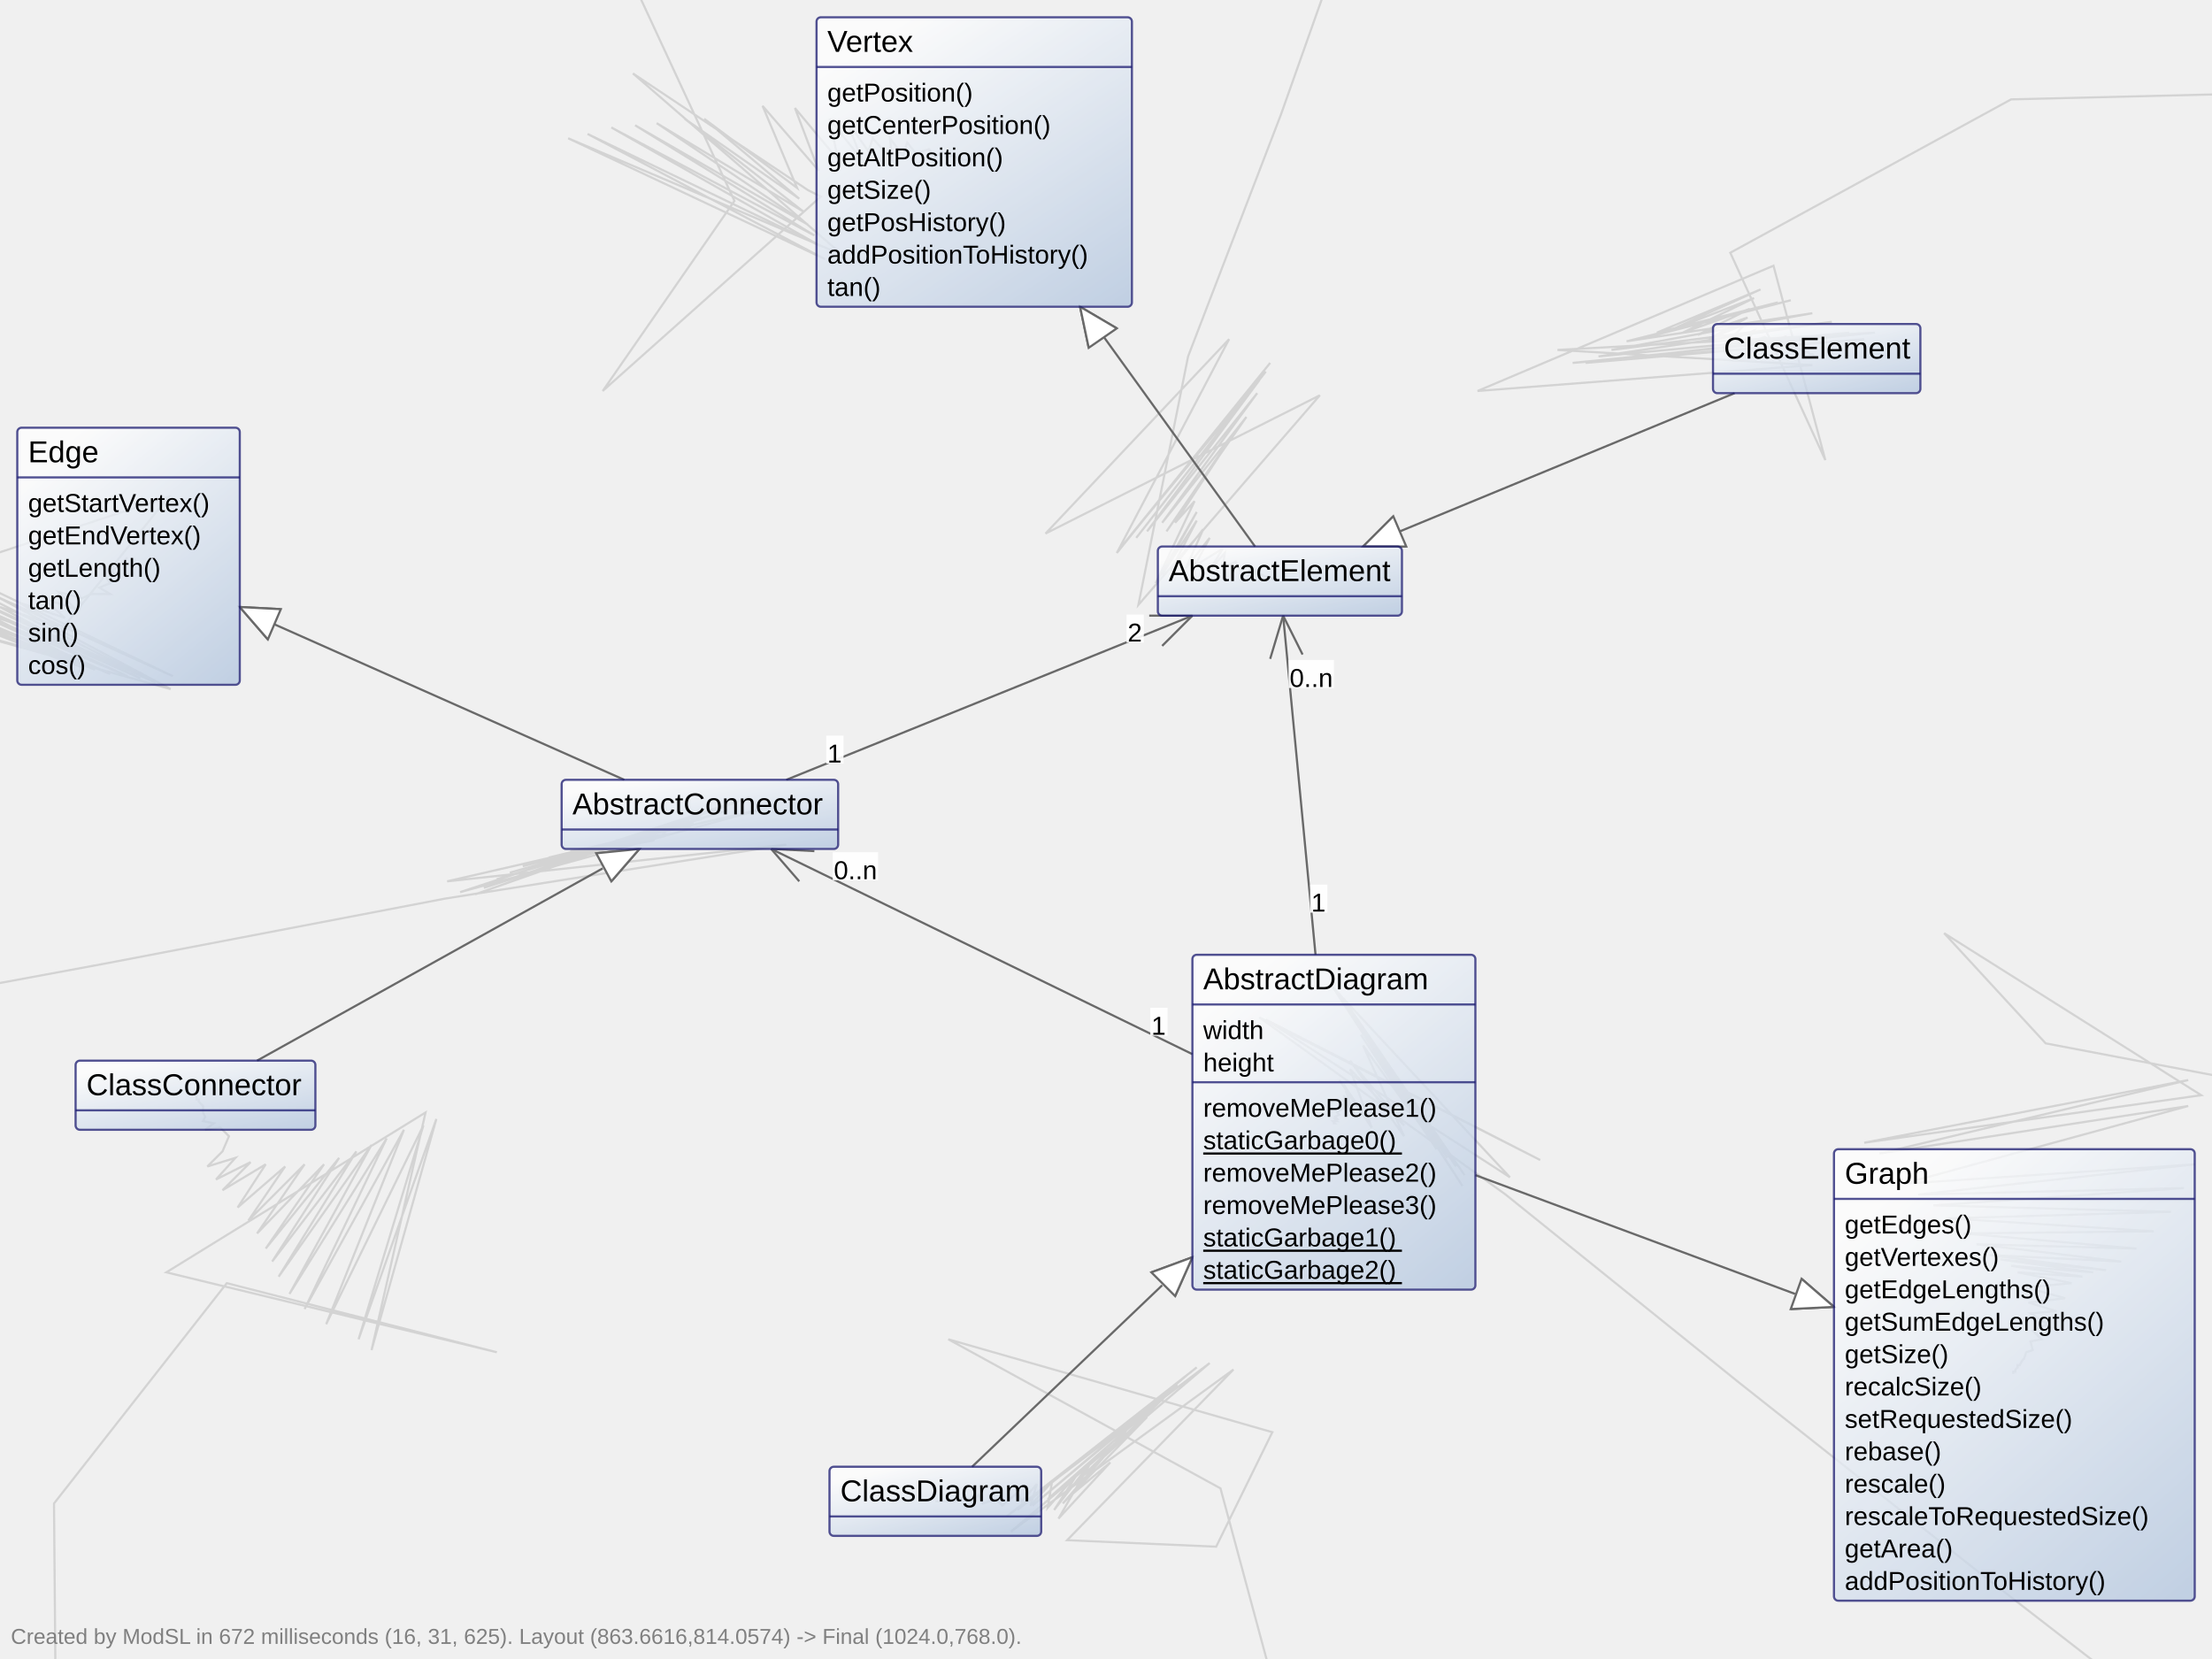
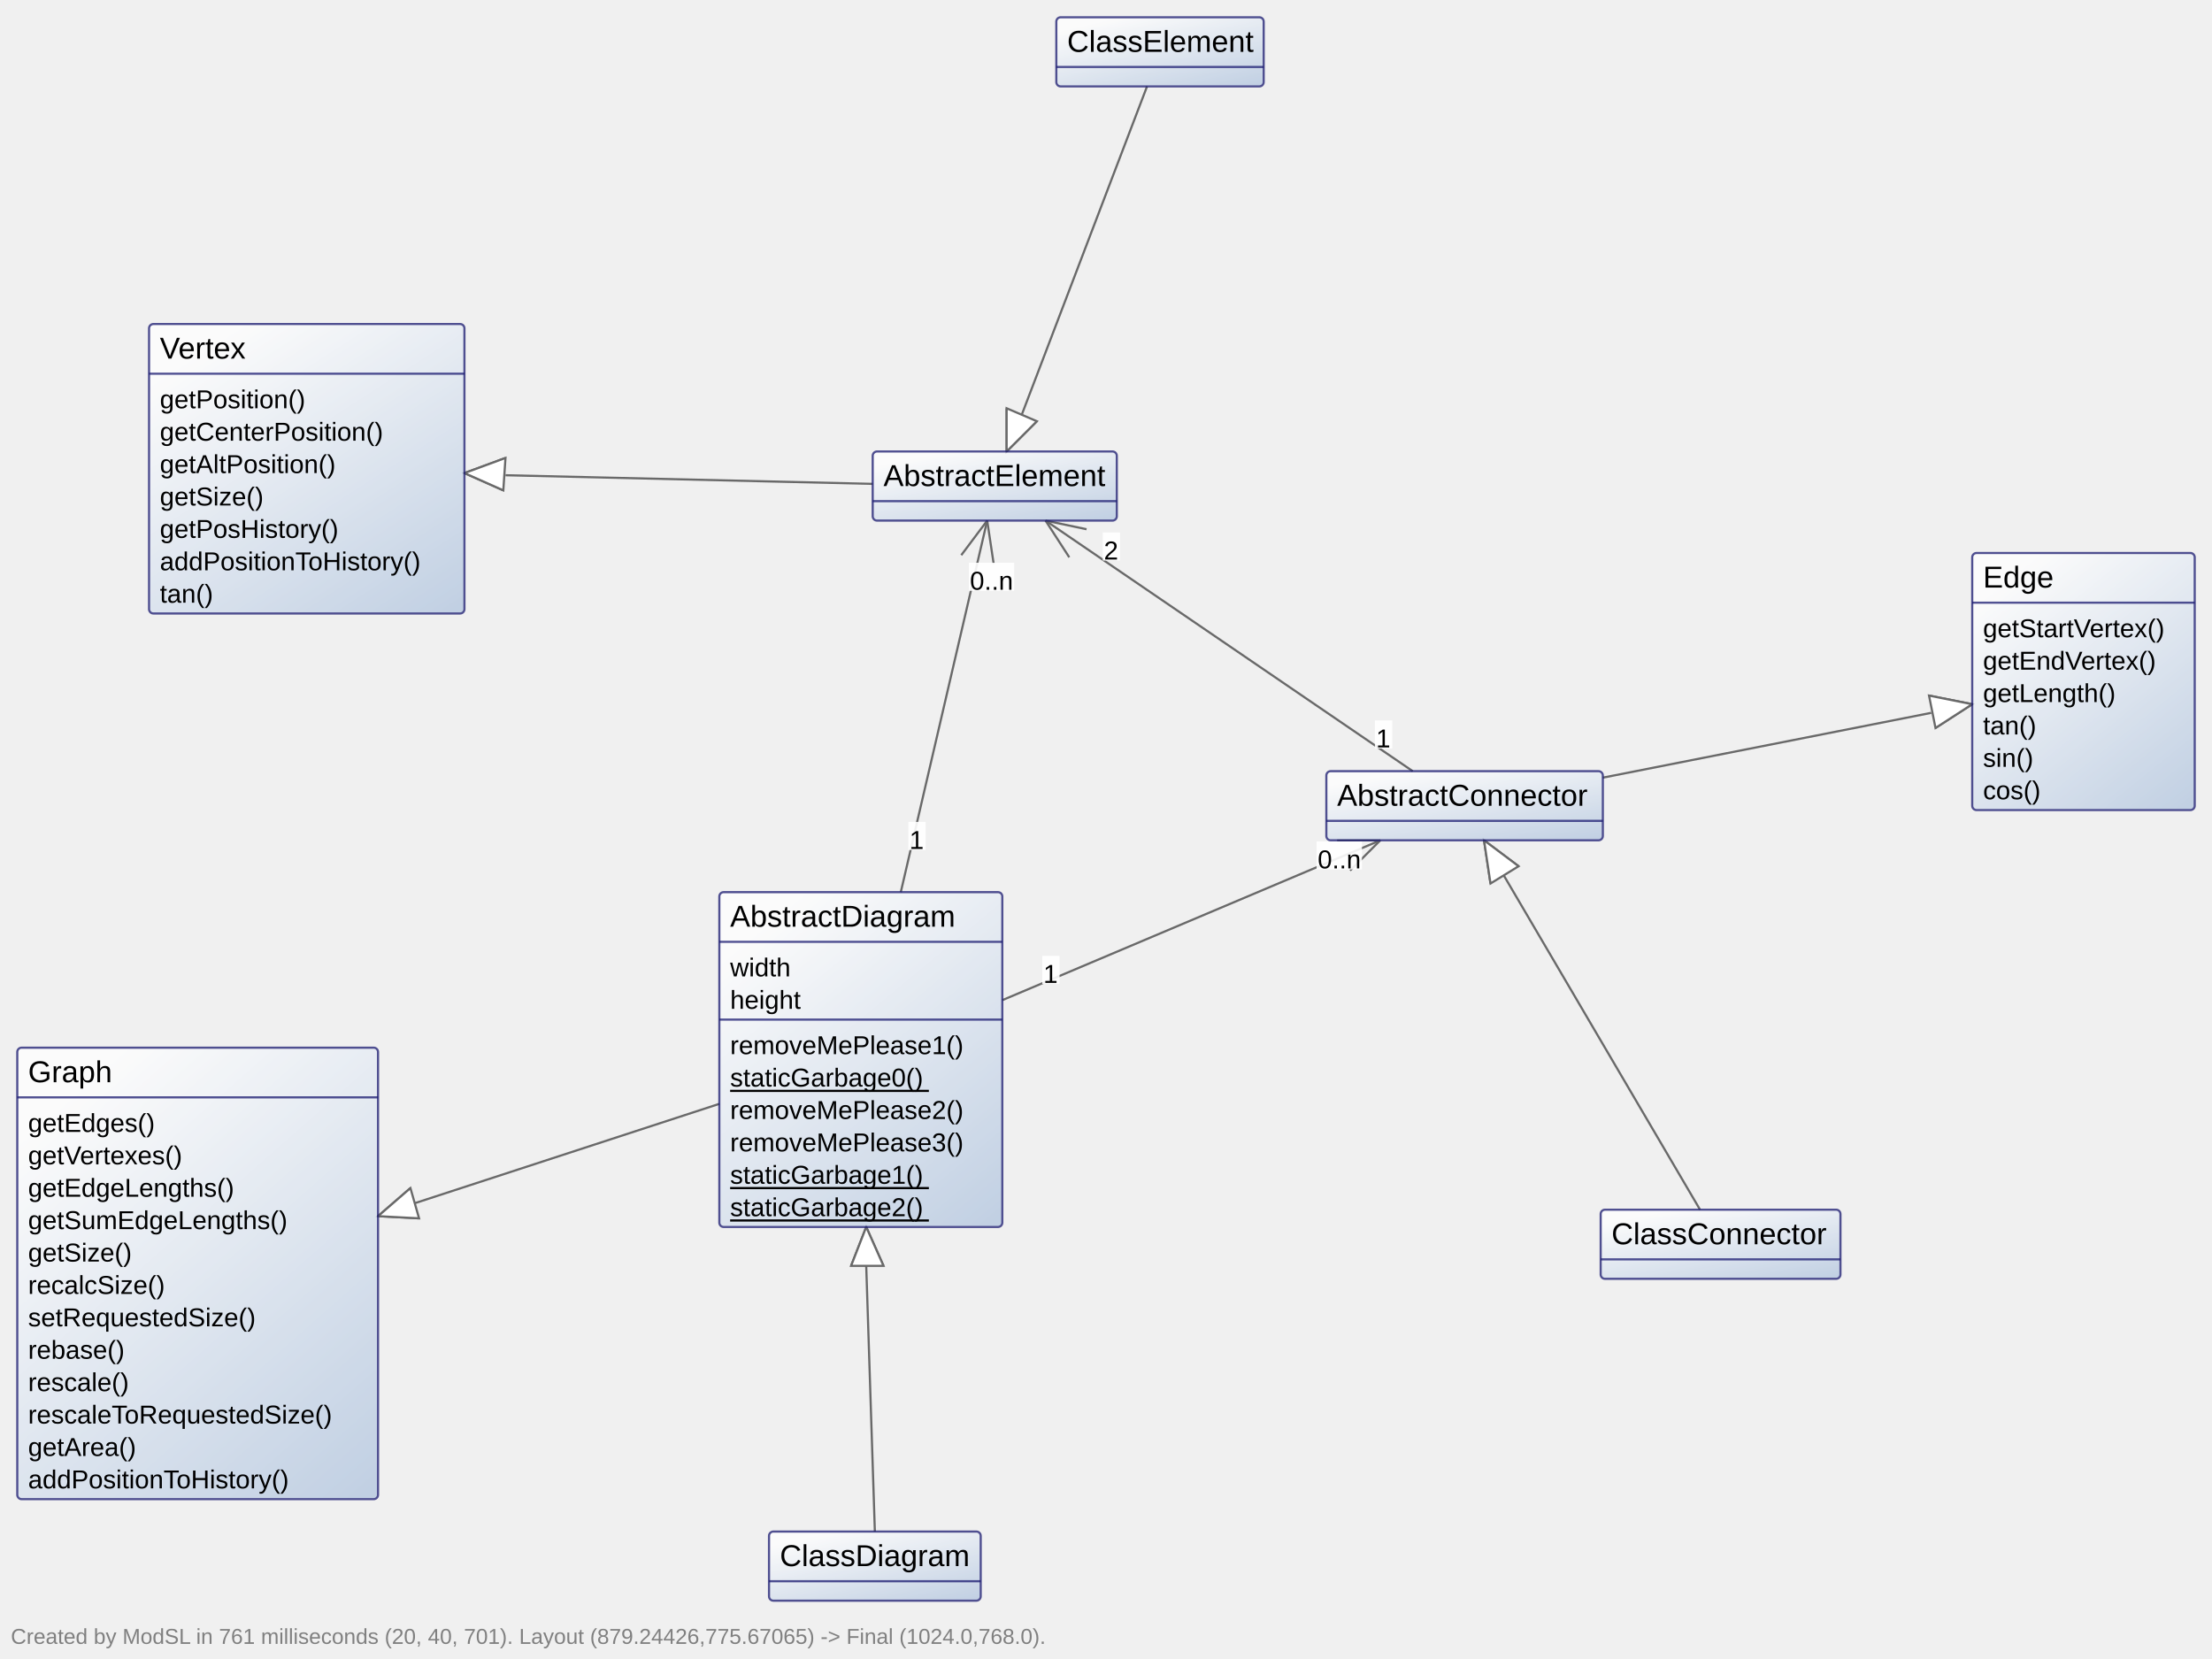
<svg xmlns="http://www.w3.org/2000/svg" width="1024" height="768">
  <defs>
    <linearGradient id="header_gradient" x1="10%" y1="50%" x2="100%" y2="100%">
      <stop offset="0%" style="stop-color:white; stop-opacity:1" />
      <stop offset="100%" style="stop-color:lightsteelblue; stop-opacity:0.5" />
    </linearGradient>
    <linearGradient id="element_gradient" x1="30%" y1="0%" x2="100%" y2="100%">
      <stop offset="0%" style="stop-color:white;stop-opacity:1" />
      <stop offset="100%" style="stop-color:lightsteelblue;stop-opacity:1" />
    </linearGradient>
  </defs>
  <style type="text/css">
	 
		
		* {
			font-family: Tahoma, Verdana, Arial;
		} 
			
		.header {
			fill:url(#header_gradient);
		}
			
		.header_text {
			fill: black;
		}
			
		.footer {
			fill: none; 
		}
			
		.footer_text {
			fill: grey; 
		}
			
		.element {
			fill: url(#element_gradient); 
			stroke: midnightblue; 
			stroke-width: 1px;
			opacity: 0.75;
		}
			
		.element_detail {
			fill: black;
		}
			
		.element_detail_underline {
			stroke: black; 
			stroke-width: 1px;
		}
			
		.element_header {
			fill: black; 
		}
			
		.connector {
			fill: white; 
			stroke: dimgrey; 
			stroke-width: 1px;
		}
		
		.connector_text {
			fill: black; 
		}
		
		.connector_text_background {
			fill: white; 
			stroke: white;
			opacity: 0.9;
		}
		
		.history {
			fill: none;
			stroke: lightgrey;
			stroke-width: 1px;
		}
		 
	
</style>
-   <path d="M1267,497 L1105,513 947,483 900,432 1019,507 863,529 1013,500 870,534 1013,512 881,548 1016,539 888,553 1011,550 895,558 1005,561 902,564 997,570 909,571 989,578 915,576 982,584 921,581 975,588 926,583 969,589 931,586 964,591 934,589 959,594 938,596 956,601 939,603 952,607 940,608 948,613 941,616 945,620 940,621 941,625 938,626 937,629 936,630 935,632 934,632 934,633 933,634 933,634 933,635 933,635 932,635 932,636 932,636 932,636 932,636 932,636 932,636 932,636 932,636 932,636 932,636 932,636 932,636 932,636 932,636 932,636 932,636 932,636 932,636 932,636 932,636 932,636 932,636 932,636 932,636 932,636 932,636 932,636 932,636 932,636 932,636 932,636 932,636 932,636 932,636 932,636 932,636 932,636 932,636 932,636 932,636 932,636 932,636 932,636 932,636 932,636 932,636 932,636 932,636 932,636 932,636 932,636 932,636 932,636 932,636 932,636 932,636 932,636 932,636 932,636 932,636 932,636 932,636 932,636 932,636 932,636 932,636 932,636 932,636 932,636 932,636 932,636 932,636 932,636 932,636 932,636 932,636 932,636 932,636 932,636 932,636 932,636 932,636 932,636 932,636 932,636 932,636 932,636 932,636 932,636 932,636 932,636 932,636 932,636 932,636 932,636 932,636 932,636 932,636 932,636 932,636 932,636 932,636 932,636 932,636 932,636 932,636 932,636 932,636 932,636 932,636 932,636 932,636 932,636 932,636 932,636 932,636 932,636 932,636 932,636 932,636 932,636 932,636 932,636 932,636 932,636 932,636 932,636 932,636 932,636 932,636 932,636 932,636 932,636 932,636 932,636 932,636 932,636 932,636 932,636 932,636 932,636 932,636 932,636 932,636 932,636 932,636 932,636 932,636 932,636 932,636 932,636 " class="history" />
-   <path d="M-234,169 L-132,261 20,302 78,230 -68,278 79,319 -45,253 80,313 -44,257 72,316 -43,263 65,314 -39,268 59,313 -35,273 51,312 -31,278 44,310 -26,283 38,309 -21,286 32,307 -15,287 29,302 -7,284 28,296 0,281 27,290 9,279 30,286 20,277 35,282 27,274 38,277 42,275 51,275 46,272 51,270 49,267 53,266 52,264 54,263 55,262 56,261 57,260 57,260 58,259 58,259 58,259 58,259 59,258 59,258 59,258 59,258 59,258 59,258 59,258 59,258 59,258 59,258 59,258 59,258 59,258 59,258 59,258 59,258 59,258 59,258 59,258 59,258 59,258 59,258 59,258 59,258 59,258 59,258 59,258 59,258 59,258 59,258 59,258 59,258 59,258 59,258 59,258 59,258 59,258 59,258 59,258 59,258 59,258 59,258 59,258 59,258 59,258 59,258 59,258 59,258 59,258 59,258 59,258 59,258 59,258 59,258 59,258 59,258 59,258 59,258 59,258 59,258 59,258 59,258 59,258 59,258 59,258 59,258 59,258 59,258 59,258 59,258 59,258 59,258 59,258 59,258 59,258 59,258 59,258 59,258 59,258 59,258 59,258 59,258 59,258 59,258 59,258 59,258 59,258 59,258 59,258 59,258 59,258 59,258 59,258 59,258 59,258 59,258 59,258 59,258 59,258 59,258 59,258 59,258 59,258 59,258 59,258 59,258 59,258 59,258 59,258 59,258 59,258 59,258 59,258 59,258 59,258 59,258 59,258 59,258 59,258 59,258 59,258 59,258 59,258 59,258 59,258 59,258 59,258 59,258 59,258 59,258 59,258 59,258 59,258 59,258 59,258 59,258 59,258 59,258 59,258 59,258 59,258 59,258 59,258 59,258 59,258 59,258 59,258 59,258 59,258 59,258 59,258 " class="history" />
-   <path d="M161,-91 L289,-17 340,93 279,181 380,91 374,88 293,34 390,118 263,64 382,120 272,62 380,114 283,59 377,109 294,58 374,104 304,57 372,98 317,55 370,92 326,55 369,87 353,49 379,79 368,50 388,74 384,55 399,74 392,56 402,70 404,64 413,74 412,64 418,72 420,66 424,71 430,69 433,73 436,70 438,73 441,72 443,73 445,73 446,74 447,74 448,74 449,74 450,74 450,74 450,74 451,74 451,74 451,74 451,74 451,74 451,74 451,74 451,74 451,74 451,74 451,74 451,74 451,74 451,74 451,74 451,74 451,74 451,74 451,74 451,74 451,74 451,74 451,74 451,74 451,74 451,74 451,74 451,74 451,74 451,74 451,74 451,74 451,74 451,74 451,74 451,74 451,74 451,74 451,74 451,74 451,74 451,74 451,74 451,74 451,74 451,74 451,74 451,74 451,74 451,74 451,74 451,74 451,74 451,74 451,74 451,74 451,74 451,75 451,75 451,75 451,75 451,75 451,75 451,75 451,75 451,75 451,75 451,75 451,75 451,75 451,75 451,75 451,75 451,75 451,75 451,75 451,75 451,75 451,75 451,75 451,75 451,75 451,75 451,75 451,75 451,75 451,75 451,75 451,75 451,75 451,75 451,75 451,75 451,75 451,75 451,75 451,75 451,75 451,75 451,75 451,75 451,75 451,75 451,75 451,75 451,75 451,75 451,75 451,75 451,75 451,75 451,75 451,75 451,75 451,75 451,75 451,75 451,75 451,75 451,75 451,75 451,75 451,75 451,75 451,75 451,75 451,75 451,75 451,75 451,75 451,75 451,75 451,75 451,75 451,75 451,75 451,75 451,75 451,75 451,75 451,75 451,75 451,75 451,75 451,75 451,75 451,75 451,75 451,75 451,75 451,75 " class="history" />
-   <path d="M1026,813 L915,727 805,640 697,553 583,471 713,537 586,472 699,545 617,457 677,549 620,460 678,544 623,464 674,540 626,469 670,536 629,474 665,532 630,479 662,527 631,484 650,526 625,491 650,521 625,495 635,522 620,500 633,519 622,502 632,517 623,505 627,516 622,507 626,515 622,508 626,513 622,510 623,513 621,511 622,513 619,515 620,516 618,517 619,518 618,518 619,519 618,519 618,519 618,519 618,519 617,519 618,520 617,520 617,520 617,520 617,520 617,520 617,520 617,520 617,520 617,520 617,520 617,520 617,520 617,520 617,520 617,520 617,520 617,520 617,520 617,520 617,520 617,520 617,520 617,520 617,520 617,520 617,520 617,520 617,520 617,520 617,520 617,520 617,520 617,520 617,520 617,520 617,520 617,520 617,520 617,520 617,520 617,520 617,520 617,520 617,520 617,520 617,520 617,520 617,520 617,520 617,520 617,520 617,520 617,520 617,520 617,520 617,520 617,520 617,520 617,520 617,520 617,520 617,520 617,520 617,520 617,520 617,520 617,520 617,520 617,520 617,520 617,520 617,520 617,520 617,520 617,520 617,520 617,520 617,520 617,520 617,520 617,520 617,520 617,520 617,520 617,520 617,520 617,520 617,520 617,520 617,520 617,520 617,520 617,520 617,520 617,520 617,520 617,520 617,520 617,520 617,520 617,520 617,520 617,520 617,520 617,520 617,520 617,520 617,520 617,520 617,520 617,520 617,520 617,520 617,520 617,520 617,520 617,520 617,520 617,520 617,520 617,520 617,520 617,520 617,520 617,520 617,520 617,520 617,520 617,520 617,520 617,520 617,520 617,520 617,520 617,520 617,520 617,520 617,520 617,520 617,520 617,520 617,520 617,520 617,520 617,520 617,520 617,520 617,520 617,520 " class="history" />
-   <path d="M671,-175 L633,-60 593,53 550,165 527,280 611,183 484,247 569,157 517,256 588,168 520,252 586,172 526,249 583,176 531,246 582,182 538,242 577,193 540,246 573,198 544,242 553,232 535,270 554,237 538,266 554,241 542,264 557,245 549,263 560,249 553,262 566,254 560,264 567,256 566,263 572,260 574,264 579,262 578,266 581,264 582,266 584,266 586,267 588,267 589,268 590,268 590,268 591,269 591,269 591,269 592,269 592,269 592,269 592,269 592,269 592,269 592,269 592,269 592,269 592,269 592,269 592,269 592,269 592,269 592,269 592,269 592,269 592,269 592,269 592,269 592,269 592,269 592,269 592,269 592,269 592,269 592,269 592,269 592,269 592,269 592,269 592,269 592,269 592,269 592,269 592,269 592,269 592,269 592,269 592,269 592,269 592,269 592,269 592,269 592,269 592,269 592,269 592,269 592,269 592,269 592,269 592,269 592,269 592,269 592,269 592,269 592,269 592,269 592,269 592,269 592,269 592,269 592,269 592,269 592,269 592,269 592,269 592,269 592,269 592,269 592,269 592,269 592,269 592,269 592,269 592,269 592,269 592,269 592,269 592,269 592,269 592,269 592,269 592,269 592,269 592,269 592,269 592,269 592,269 592,269 592,269 592,269 592,269 592,269 592,269 592,269 592,269 592,269 592,269 592,269 592,269 592,269 592,269 592,269 592,269 592,269 592,269 592,269 592,269 592,269 592,269 592,269 592,269 592,269 592,269 592,269 592,269 592,269 592,269 592,269 592,269 592,269 592,269 592,269 592,269 592,269 592,269 592,269 592,269 592,269 592,269 592,269 592,269 592,269 592,269 592,269 592,269 592,269 592,269 592,269 592,269 592,269 592,269 592,269 592,269 592,269 592,269 592,269 592,269 592,269 592,269 " class="history" />
-   <path d="M-267,503 L-108,475 49,446 206,416 364,391 207,408 355,374 213,413 347,369 220,414 342,371 224,411 337,375 230,407 331,377 236,404 325,379 242,401 318,382 248,399 312,383 254,397 307,387 260,397 303,389 264,394 297,388 285,389 311,386 289,390 308,387 293,390 306,387 311,382 321,384 314,380 321,381 315,382 320,382 318,379 321,379 322,378 323,379 323,378 324,378 323,377 324,377 324,377 324,377 324,377 324,377 324,377 324,377 324,377 324,377 324,377 324,377 324,377 324,377 324,377 324,377 324,377 324,377 324,377 324,377 324,377 324,377 324,377 324,377 324,377 324,377 324,377 324,377 324,377 324,377 324,377 324,377 324,377 324,377 324,377 324,377 324,377 324,377 324,377 324,377 324,377 324,377 324,377 324,377 324,377 324,377 324,377 324,377 324,377 324,377 324,377 324,377 324,377 324,377 324,377 324,377 324,377 324,377 324,377 324,377 324,377 324,377 324,377 324,377 324,377 324,377 324,377 324,377 324,377 324,377 324,377 324,377 324,377 324,377 324,377 324,377 324,377 324,377 324,377 324,377 324,377 324,377 324,377 324,377 324,377 324,377 324,377 324,377 324,377 324,377 324,377 324,377 324,377 324,377 324,377 324,377 324,377 324,377 324,377 324,377 324,377 324,377 324,377 324,377 324,377 324,377 324,377 324,377 324,377 324,377 324,377 324,377 324,377 324,377 324,377 324,377 324,377 324,377 324,377 324,377 324,377 324,377 324,377 324,377 324,377 324,377 324,377 324,377 324,377 324,377 324,377 324,377 324,377 324,377 324,377 324,377 324,377 324,377 324,377 324,377 324,377 324,377 324,377 324,377 324,377 324,377 324,377 324,377 324,377 324,377 324,377 324,377 324,377 324,377 324,377 324,377 " class="history" />
-   <path d="M530,912 L596,804 565,689 439,620 589,663 563,716 494,713 571,634 468,709 560,631 466,702 554,633 471,699 549,637 478,697 545,641 485,694 541,645 492,692 531,656 492,696 525,658 496,692 514,677 490,703 505,677 488,699 499,682 485,698 487,686 477,697 480,687 473,695 471,691 464,697 461,694 455,696 453,692 450,695 447,693 444,694 442,695 440,695 438,695 437,695 436,695 435,695 435,695 434,695 434,695 433,695 433,695 433,695 433,695 433,695 433,695 433,695 433,695 433,695 433,695 433,695 433,695 433,695 433,695 433,695 433,695 433,695 433,695 433,695 433,695 433,695 433,695 433,695 433,695 433,695 433,695 433,695 433,695 433,695 433,695 433,695 433,695 433,695 433,695 433,695 433,695 433,695 433,695 433,695 433,695 433,695 433,695 433,695 433,695 433,695 433,695 433,695 433,695 433,695 433,695 433,695 433,695 433,695 433,695 433,695 433,695 433,695 433,695 433,695 433,695 433,695 433,695 433,695 433,695 433,695 433,695 433,695 433,695 433,695 433,695 433,695 433,695 433,695 433,695 433,695 433,695 433,695 433,695 433,695 433,695 433,695 433,695 433,695 433,695 433,695 433,695 433,695 433,695 433,695 433,695 433,695 433,695 433,695 433,695 433,695 433,695 433,695 433,695 433,695 433,695 433,695 433,695 433,695 433,695 433,695 433,695 433,695 433,695 433,695 433,695 433,695 433,695 433,695 433,695 433,695 433,695 433,695 433,695 433,695 433,695 433,695 433,695 433,695 433,695 433,695 433,695 433,695 433,695 433,695 433,695 433,695 433,695 433,695 433,695 433,695 433,695 433,695 433,695 433,695 433,695 433,695 433,695 433,695 433,695 433,695 433,695 433,695 433,695 433,695 433,695 433,695 " class="history" />
-   <path d="M1095,42 L931,46 801,117 845,213 821,123 684,181 839,169 721,162 868,154 728,168 863,157 734,168 856,154 740,165 848,149 746,162 839,145 753,158 829,139 759,157 823,140 767,154 815,134 773,153 812,138 779,154 810,143 786,155 809,147 791,157 808,150 800,158 812,153 808,159 817,156 820,158 826,156 823,160 828,159 829,161 832,161 834,162 836,163 837,163 838,164 839,164 840,165 840,165 840,165 841,165 841,165 841,165 841,165 841,165 841,165 841,166 841,166 841,166 841,166 841,166 841,166 841,166 841,166 841,166 841,166 841,166 841,166 841,166 841,166 841,166 841,166 841,166 841,166 841,166 841,166 841,166 841,166 841,166 841,166 841,166 841,166 841,166 841,166 841,166 841,166 841,166 841,166 841,166 841,166 841,166 841,166 841,166 841,166 841,166 841,166 841,166 841,166 841,166 841,166 841,166 841,166 841,166 841,166 841,166 841,166 841,166 841,166 841,166 841,166 841,166 841,166 841,166 841,166 841,166 841,166 841,166 841,166 841,166 841,166 841,166 841,166 841,166 841,166 841,166 841,166 841,166 841,166 841,166 841,166 841,166 841,166 841,166 841,166 841,166 841,166 841,166 841,166 841,166 841,166 841,166 841,166 841,166 841,166 841,166 841,166 841,166 841,166 841,166 841,166 841,166 841,166 841,166 841,166 841,166 841,166 841,166 841,166 841,166 841,166 841,166 841,166 841,166 841,166 841,166 841,166 841,166 841,166 841,166 841,166 841,166 841,166 841,166 841,166 841,166 841,166 841,166 841,166 841,166 841,166 841,166 841,166 841,166 841,166 841,166 841,166 841,166 841,166 841,166 841,166 841,166 841,166 841,166 841,166 841,166 841,166 841,166 841,166 841,166 841,166 841,166 841,166 " class="history" />
-   <path d="M26,814 L25,696 105,594 230,626 77,589 197,515 172,625 202,518 166,620 196,521 151,613 187,523 141,606 179,527 134,599 172,530 129,591 165,533 126,584 157,536 123,578 150,539 119,571 141,539 115,565 132,540 110,559 123,539 103,551 116,538 100,546 109,536 96,540 103,533 106,526 102,522 95,523 99,520 94,519 95,517 94,515 94,513 94,512 93,511 92,510 92,509 91,509 91,508 91,508 91,508 91,508 91,508 91,507 90,507 90,507 90,507 90,507 90,507 90,507 90,507 90,507 90,507 90,507 90,507 90,507 90,507 90,507 90,507 90,507 90,507 90,507 90,507 90,507 90,507 90,507 90,507 90,507 90,507 90,507 90,507 90,507 90,507 90,507 90,507 90,507 90,507 90,507 90,507 90,507 90,507 90,507 90,507 90,507 90,507 90,507 90,507 90,507 90,507 90,507 90,507 90,507 90,507 90,507 90,507 90,507 90,507 90,507 90,507 90,507 90,507 90,507 90,507 90,507 90,507 90,507 90,507 90,507 90,507 90,507 90,507 90,507 90,507 90,507 90,507 90,507 90,507 90,507 90,507 90,507 90,507 90,507 90,507 90,507 90,507 90,507 90,507 90,507 90,507 90,507 90,507 90,507 90,507 90,507 90,507 90,507 90,507 90,507 90,507 90,507 90,507 90,507 90,507 90,507 90,507 90,507 90,507 90,507 90,507 90,507 90,507 90,507 90,507 90,507 90,507 90,507 90,507 90,507 90,507 90,507 90,507 90,507 90,507 90,507 90,507 90,507 90,507 90,507 90,507 90,507 90,507 90,507 90,507 90,507 90,507 90,507 90,507 90,507 90,507 90,507 90,507 90,507 90,507 90,507 90,507 90,507 90,507 90,507 90,507 90,507 90,507 90,507 " class="history" />
-   <line x1="829" y1="606" x2="849" y2="605" class="connector" />
-   <line x1="834" y1="592" x2="849" y2="605" class="connector" />
-   <polygon points="829,606 834,592 849,605" class="connector" />
-   <line x1="683" y1="544" x2="831" y2="599" class="connector" />
-   <line x1="603" y1="303" x2="594" y2="285" class="connector" />
-   <line x1="588" y1="305" x2="594" y2="285" class="connector" />
-   <line x1="609" y1="442" x2="594" y2="285" class="connector" />
-   <rect x="607" y="410" width="7" height="12" class="connector_text_background" />
-   <text x="607" y="422" class="connector_text" font-size="12">1</text>
-   <rect x="597" y="306" width="20" height="12" class="connector_text_background" />
-   <text x="597" y="318" class="connector_text" font-size="12">0..n</text>
-   <line x1="377" y1="394" x2="357" y2="393" class="connector" />
-   <line x1="370" y1="408" x2="357" y2="393" class="connector" />
-   <line x1="552" y1="488" x2="357" y2="393" class="connector" />
-   <rect x="533" y="467" width="7" height="12" class="connector_text_background" />
-   <text x="533" y="479" class="connector_text" font-size="12">1</text>
-   <rect x="386" y="395" width="20" height="12" class="connector_text_background" />
-   <text x="386" y="407" class="connector_text" font-size="12">0..n</text>
-   <line x1="517" y1="152" x2="500" y2="142" class="connector" />
-   <line x1="504" y1="161" x2="500" y2="142" class="connector" />
-   <polygon points="517,152 504,161 500,142" class="connector" />
-   <line x1="581" y1="253" x2="511" y2="156" class="connector" />
-   <line x1="130" y1="282" x2="111" y2="281" class="connector" />
-   <line x1="124" y1="296" x2="111" y2="281" class="connector" />
-   <polygon points="130,282 124,296 111,281" class="connector" />
-   <line x1="289" y1="361" x2="127" y2="289" class="connector" />
-   <line x1="538" y1="299" x2="552" y2="285" class="connector" />
-   <line x1="532" y1="285" x2="552" y2="285" class="connector" />
-   <line x1="364" y1="361" x2="552" y2="285" class="connector" />
-   <rect x="383" y="341" width="7" height="12" class="connector_text_background" />
-   <text x="383" y="353" class="connector_text" font-size="12">1</text>
-   <rect x="522" y="285" width="7" height="12" class="connector_text_background" />
-   <text x="522" y="297" class="connector_text" font-size="12">2</text>
-   <line x1="544" y1="600" x2="552" y2="582" class="connector" />
-   <line x1="533" y1="589" x2="552" y2="582" class="connector" />
-   <polygon points="544,600 533,589 552,582" class="connector" />
-   <line x1="450" y1="679" x2="538" y2="595" class="connector" />
-   <line x1="645" y1="239" x2="631" y2="253" class="connector" />
-   <line x1="651" y1="253" x2="631" y2="253" class="connector" />
-   <polygon points="645,239 651,253 631,253" class="connector" />
-   <line x1="803" y1="182" x2="648" y2="246" class="connector" />
-   <line x1="283" y1="408" x2="296" y2="393" class="connector" />
-   <line x1="276" y1="395" x2="296" y2="393" class="connector" />
-   <polygon points="283,408 276,395 296,393" class="connector" />
-   <line x1="119" y1="491" x2="279" y2="402" class="connector" />
-   <rect name="Graph" x="849" y="532" width="167" height="209" rx="2" class="element" />
-   <line x1="849" y1="555" x2="1016" y2="555" class="element" />
-   <text x="854" y="548" font-size="14" class="element_header">Graph</text>
-   <text x="854" y="571" class="element_detail" font-size="12">getEdges()</text>
-   <text x="854" y="586" class="element_detail" font-size="12">getVertexes()</text>
-   <text x="854" y="601" class="element_detail" font-size="12">getEdgeLengths()</text>
-   <text x="854" y="616" class="element_detail" font-size="12">getSumEdgeLengths()</text>
-   <text x="854" y="631" class="element_detail" font-size="12">getSize()</text>
-   <text x="854" y="646" class="element_detail" font-size="12">recalcSize()</text>
-   <text x="854" y="661" class="element_detail" font-size="12">setRequestedSize()</text>
-   <text x="854" y="676" class="element_detail" font-size="12">rebase()</text>
-   <text x="854" y="691" class="element_detail" font-size="12">rescale()</text>
-   <text x="854" y="706" class="element_detail" font-size="12">rescaleToRequestedSize()</text>
-   <text x="854" y="721" class="element_detail" font-size="12">getArea()</text>
-   <text x="854" y="736" class="element_detail" font-size="12">addPositionToHistory()</text>
-   <rect name="Edge" x="8" y="198" width="103" height="119" rx="2" class="element" />
-   <line x1="8" y1="221" x2="111" y2="221" class="element" />
-   <text x="13" y="214" font-size="14" class="element_header">Edge</text>
-   <text x="13" y="237" class="element_detail" font-size="12">getStartVertex()</text>
-   <text x="13" y="252" class="element_detail" font-size="12">getEndVertex()</text>
-   <text x="13" y="267" class="element_detail" font-size="12">getLength()</text>
-   <text x="13" y="282" class="element_detail" font-size="12">tan()</text>
-   <text x="13" y="297" class="element_detail" font-size="12">sin()</text>
-   <text x="13" y="312" class="element_detail" font-size="12">cos()</text>
-   <rect name="Vertex" x="378" y="8" width="146" height="134" rx="2" class="element" />
-   <line x1="378" y1="31" x2="524" y2="31" class="element" />
-   <text x="383" y="24" font-size="14" class="element_header">Vertex</text>
-   <text x="383" y="47" class="element_detail" font-size="12">getPosition()</text>
-   <text x="383" y="62" class="element_detail" font-size="12">getCenterPosition()</text>
-   <text x="383" y="77" class="element_detail" font-size="12">getAltPosition()</text>
-   <text x="383" y="92" class="element_detail" font-size="12">getSize()</text>
-   <text x="383" y="107" class="element_detail" font-size="12">getPosHistory()</text>
-   <text x="383" y="122" class="element_detail" font-size="12">addPositionToHistory()</text>
-   <text x="383" y="137" class="element_detail" font-size="12">tan()</text>
-   <rect name="AbstractDiagram" x="552" y="442" width="131" height="155" rx="2" class="element" />
-   <line x1="552" y1="465" x2="683" y2="465" class="element" />
-   <line x1="552" y1="501" x2="683" y2="501" class="element" />
-   <text x="557" y="458" font-size="14" class="element_header">AbstractDiagram</text>
-   <text x="557" y="517" class="element_detail" font-size="12">removeMePlease1()</text>
-   <text x="557" y="532" class="element_detail" font-size="12">staticGarbage0()</text>
-   <line x1="557" y1="534" x2="649" y2="534" class="element_detail_underline" />
-   <text x="557" y="547" class="element_detail" font-size="12">removeMePlease2()</text>
-   <text x="557" y="562" class="element_detail" font-size="12">removeMePlease3()</text>
-   <text x="557" y="577" class="element_detail" font-size="12">staticGarbage1()</text>
-   <line x1="557" y1="579" x2="649" y2="579" class="element_detail_underline" />
-   <text x="557" y="592" class="element_detail" font-size="12">staticGarbage2()</text>
-   <line x1="557" y1="594" x2="649" y2="594" class="element_detail_underline" />
-   <text x="557" y="481" class="element_detail" font-size="12">width</text>
-   <text x="557" y="496" class="element_detail" font-size="12">height</text>
-   <rect name="AbstractElement" x="536" y="253" width="113" height="32" rx="2" class="element" />
-   <line x1="536" y1="276" x2="649" y2="276" class="element" />
-   <text x="541" y="269" font-size="14" class="element_header">AbstractElement</text>
-   <rect name="AbstractConnector" x="260" y="361" width="128" height="32" rx="2" class="element" />
-   <line x1="260" y1="384" x2="388" y2="384" class="element" />
-   <text x="265" y="377" font-size="14" class="element_header">AbstractConnector</text>
-   <rect name="ClassDiagram" x="384" y="679" width="98" height="32" rx="2" class="element" />
-   <line x1="384" y1="702" x2="482" y2="702" class="element" />
-   <text x="389" y="695" font-size="14" class="element_header">ClassDiagram</text>
-   <rect name="ClassElement" x="793" y="150" width="96" height="32" rx="2" class="element" />
-   <line x1="793" y1="173" x2="889" y2="173" class="element" />
-   <text x="798" y="166" font-size="14" class="element_header">ClassElement</text>
-   <rect name="ClassConnector" x="35" y="491" width="111" height="32" rx="2" class="element" />
-   <line x1="35" y1="514" x2="146" y2="514" class="element" />
-   <text x="40" y="507" font-size="14" class="element_header">ClassConnector</text>
+   <line x1="190" y1="550" x2="175" y2="563" class="connector" />
+   <line x1="194" y1="564" x2="175" y2="563" class="connector" />
+   <polygon points="190,550 194,564 175,563" class="connector" />
+   <line x1="333" y1="511" x2="192" y2="557" class="connector" />
+   <line x1="460" y1="261" x2="457" y2="241" class="connector" />
+   <line x1="445" y1="257" x2="457" y2="241" class="connector" />
+   <line x1="417" y1="413" x2="457" y2="241" class="connector" />
+   <rect x="421" y="381" width="7" height="12" class="connector_text_background" />
+   <text x="421" y="393" class="connector_text" font-size="12">1</text>
+   <rect x="449" y="261" width="20" height="12" class="connector_text_background" />
+   <text x="449" y="273" class="connector_text" font-size="12">0..n</text>
+   <line x1="625" y1="403" x2="639" y2="389" class="connector" />
+   <line x1="619" y1="389" x2="639" y2="389" class="connector" />
+   <line x1="464" y1="463" x2="639" y2="389" class="connector" />
+   <rect x="483" y="443" width="7" height="12" class="connector_text_background" />
+   <text x="483" y="455" class="connector_text" font-size="12">1</text>
+   <rect x="610" y="390" width="20" height="12" class="connector_text_background" />
+   <text x="610" y="402" class="connector_text" font-size="12">0..n</text>
+   <line x1="234" y1="212" x2="215" y2="219" class="connector" />
+   <line x1="233" y1="227" x2="215" y2="219" class="connector" />
+   <polygon points="234,212 233,227 215,219" class="connector" />
+   <line x1="404" y1="224" x2="234" y2="220" class="connector" />
+   <line x1="896" y1="337" x2="913" y2="326" class="connector" />
+   <line x1="893" y1="322" x2="913" y2="326" class="connector" />
+   <polygon points="896,337 893,322 913,326" class="connector" />
+   <line x1="742" y1="360" x2="894" y2="330" class="connector" />
+   <line x1="503" y1="245" x2="484" y2="241" class="connector" />
+   <line x1="495" y1="258" x2="484" y2="241" class="connector" />
+   <line x1="654" y1="357" x2="484" y2="241" class="connector" />
+   <rect x="637" y="334" width="7" height="12" class="connector_text_background" />
+   <text x="637" y="346" class="connector_text" font-size="12">1</text>
+   <rect x="511" y="247" width="7" height="12" class="connector_text_background" />
+   <text x="511" y="259" class="connector_text" font-size="12">2</text>
+   <line x1="409" y1="586" x2="401" y2="568" class="connector" />
+   <line x1="394" y1="586" x2="401" y2="568" class="connector" />
+   <polygon points="409,586 394,586 401,568" class="connector" />
+   <line x1="405" y1="709" x2="401" y2="586" class="connector" />
+   <line x1="466" y1="189" x2="466" y2="209" class="connector" />
+   <line x1="480" y1="195" x2="466" y2="209" class="connector" />
+   <polygon points="466,189 480,195 466,209" class="connector" />
+   <line x1="531" y1="40" x2="473" y2="192" class="connector" />
+   <line x1="703" y1="401" x2="687" y2="389" class="connector" />
+   <line x1="690" y1="409" x2="687" y2="389" class="connector" />
+   <polygon points="703,401 690,409 687,389" class="connector" />
+   <line x1="787" y1="560" x2="696" y2="405" class="connector" />
+   <rect name="Graph" x="8" y="485" width="167" height="209" rx="2" class="element" />
+   <line x1="8" y1="508" x2="175" y2="508" class="element" />
+   <text x="13" y="501" font-size="14" class="element_header">Graph</text>
+   <text x="13" y="524" class="element_detail" font-size="12">getEdges()</text>
+   <text x="13" y="539" class="element_detail" font-size="12">getVertexes()</text>
+   <text x="13" y="554" class="element_detail" font-size="12">getEdgeLengths()</text>
+   <text x="13" y="569" class="element_detail" font-size="12">getSumEdgeLengths()</text>
+   <text x="13" y="584" class="element_detail" font-size="12">getSize()</text>
+   <text x="13" y="599" class="element_detail" font-size="12">recalcSize()</text>
+   <text x="13" y="614" class="element_detail" font-size="12">setRequestedSize()</text>
+   <text x="13" y="629" class="element_detail" font-size="12">rebase()</text>
+   <text x="13" y="644" class="element_detail" font-size="12">rescale()</text>
+   <text x="13" y="659" class="element_detail" font-size="12">rescaleToRequestedSize()</text>
+   <text x="13" y="674" class="element_detail" font-size="12">getArea()</text>
+   <text x="13" y="689" class="element_detail" font-size="12">addPositionToHistory()</text>
+   <rect name="Edge" x="913" y="256" width="103" height="119" rx="2" class="element" />
+   <line x1="913" y1="279" x2="1016" y2="279" class="element" />
+   <text x="918" y="272" font-size="14" class="element_header">Edge</text>
+   <text x="918" y="295" class="element_detail" font-size="12">getStartVertex()</text>
+   <text x="918" y="310" class="element_detail" font-size="12">getEndVertex()</text>
+   <text x="918" y="325" class="element_detail" font-size="12">getLength()</text>
+   <text x="918" y="340" class="element_detail" font-size="12">tan()</text>
+   <text x="918" y="355" class="element_detail" font-size="12">sin()</text>
+   <text x="918" y="370" class="element_detail" font-size="12">cos()</text>
+   <rect name="Vertex" x="69" y="150" width="146" height="134" rx="2" class="element" />
+   <line x1="69" y1="173" x2="215" y2="173" class="element" />
+   <text x="74" y="166" font-size="14" class="element_header">Vertex</text>
+   <text x="74" y="189" class="element_detail" font-size="12">getPosition()</text>
+   <text x="74" y="204" class="element_detail" font-size="12">getCenterPosition()</text>
+   <text x="74" y="219" class="element_detail" font-size="12">getAltPosition()</text>
+   <text x="74" y="234" class="element_detail" font-size="12">getSize()</text>
+   <text x="74" y="249" class="element_detail" font-size="12">getPosHistory()</text>
+   <text x="74" y="264" class="element_detail" font-size="12">addPositionToHistory()</text>
+   <text x="74" y="279" class="element_detail" font-size="12">tan()</text>
+   <rect name="AbstractDiagram" x="333" y="413" width="131" height="155" rx="2" class="element" />
+   <line x1="333" y1="436" x2="464" y2="436" class="element" />
+   <line x1="333" y1="472" x2="464" y2="472" class="element" />
+   <text x="338" y="429" font-size="14" class="element_header">AbstractDiagram</text>
+   <text x="338" y="488" class="element_detail" font-size="12">removeMePlease1()</text>
+   <text x="338" y="503" class="element_detail" font-size="12">staticGarbage0()</text>
+   <line x1="338" y1="505" x2="430" y2="505" class="element_detail_underline" />
+   <text x="338" y="518" class="element_detail" font-size="12">removeMePlease2()</text>
+   <text x="338" y="533" class="element_detail" font-size="12">removeMePlease3()</text>
+   <text x="338" y="548" class="element_detail" font-size="12">staticGarbage1()</text>
+   <line x1="338" y1="550" x2="430" y2="550" class="element_detail_underline" />
+   <text x="338" y="563" class="element_detail" font-size="12">staticGarbage2()</text>
+   <line x1="338" y1="565" x2="430" y2="565" class="element_detail_underline" />
+   <text x="338" y="452" class="element_detail" font-size="12">width</text>
+   <text x="338" y="467" class="element_detail" font-size="12">height</text>
+   <rect name="AbstractElement" x="404" y="209" width="113" height="32" rx="2" class="element" />
+   <line x1="404" y1="232" x2="517" y2="232" class="element" />
+   <text x="409" y="225" font-size="14" class="element_header">AbstractElement</text>
+   <rect name="AbstractConnector" x="614" y="357" width="128" height="32" rx="2" class="element" />
+   <line x1="614" y1="380" x2="742" y2="380" class="element" />
+   <text x="619" y="373" font-size="14" class="element_header">AbstractConnector</text>
+   <rect name="ClassDiagram" x="356" y="709" width="98" height="32" rx="2" class="element" />
+   <line x1="356" y1="732" x2="454" y2="732" class="element" />
+   <text x="361" y="725" font-size="14" class="element_header">ClassDiagram</text>
+   <rect name="ClassElement" x="489" y="8" width="96" height="32" rx="2" class="element" />
+   <line x1="489" y1="31" x2="585" y2="31" class="element" />
+   <text x="494" y="24" font-size="14" class="element_header">ClassElement</text>
+   <rect name="ClassConnector" x="741" y="560" width="111" height="32" rx="2" class="element" />
+   <line x1="741" y1="583" x2="852" y2="583" class="element" />
+   <text x="746" y="576" font-size="14" class="element_header">ClassConnector</text>
  <rect x="0" y="749" width="1024" height="19" class="footer" />
-   <text x="5" y="761" font-size="10" class="footer_text">Created by ModSL in 672 milliseconds (16, 31, 625). Layout (863.6616,814.0574) -&gt; Final (1024.0,768.0).</text>
+   <text x="5" y="761" font-size="10" class="footer_text">Created by ModSL in 761 milliseconds (20, 40, 701). Layout (879.24426,775.67065) -&gt; Final (1024.0,768.0).</text>
</svg>
